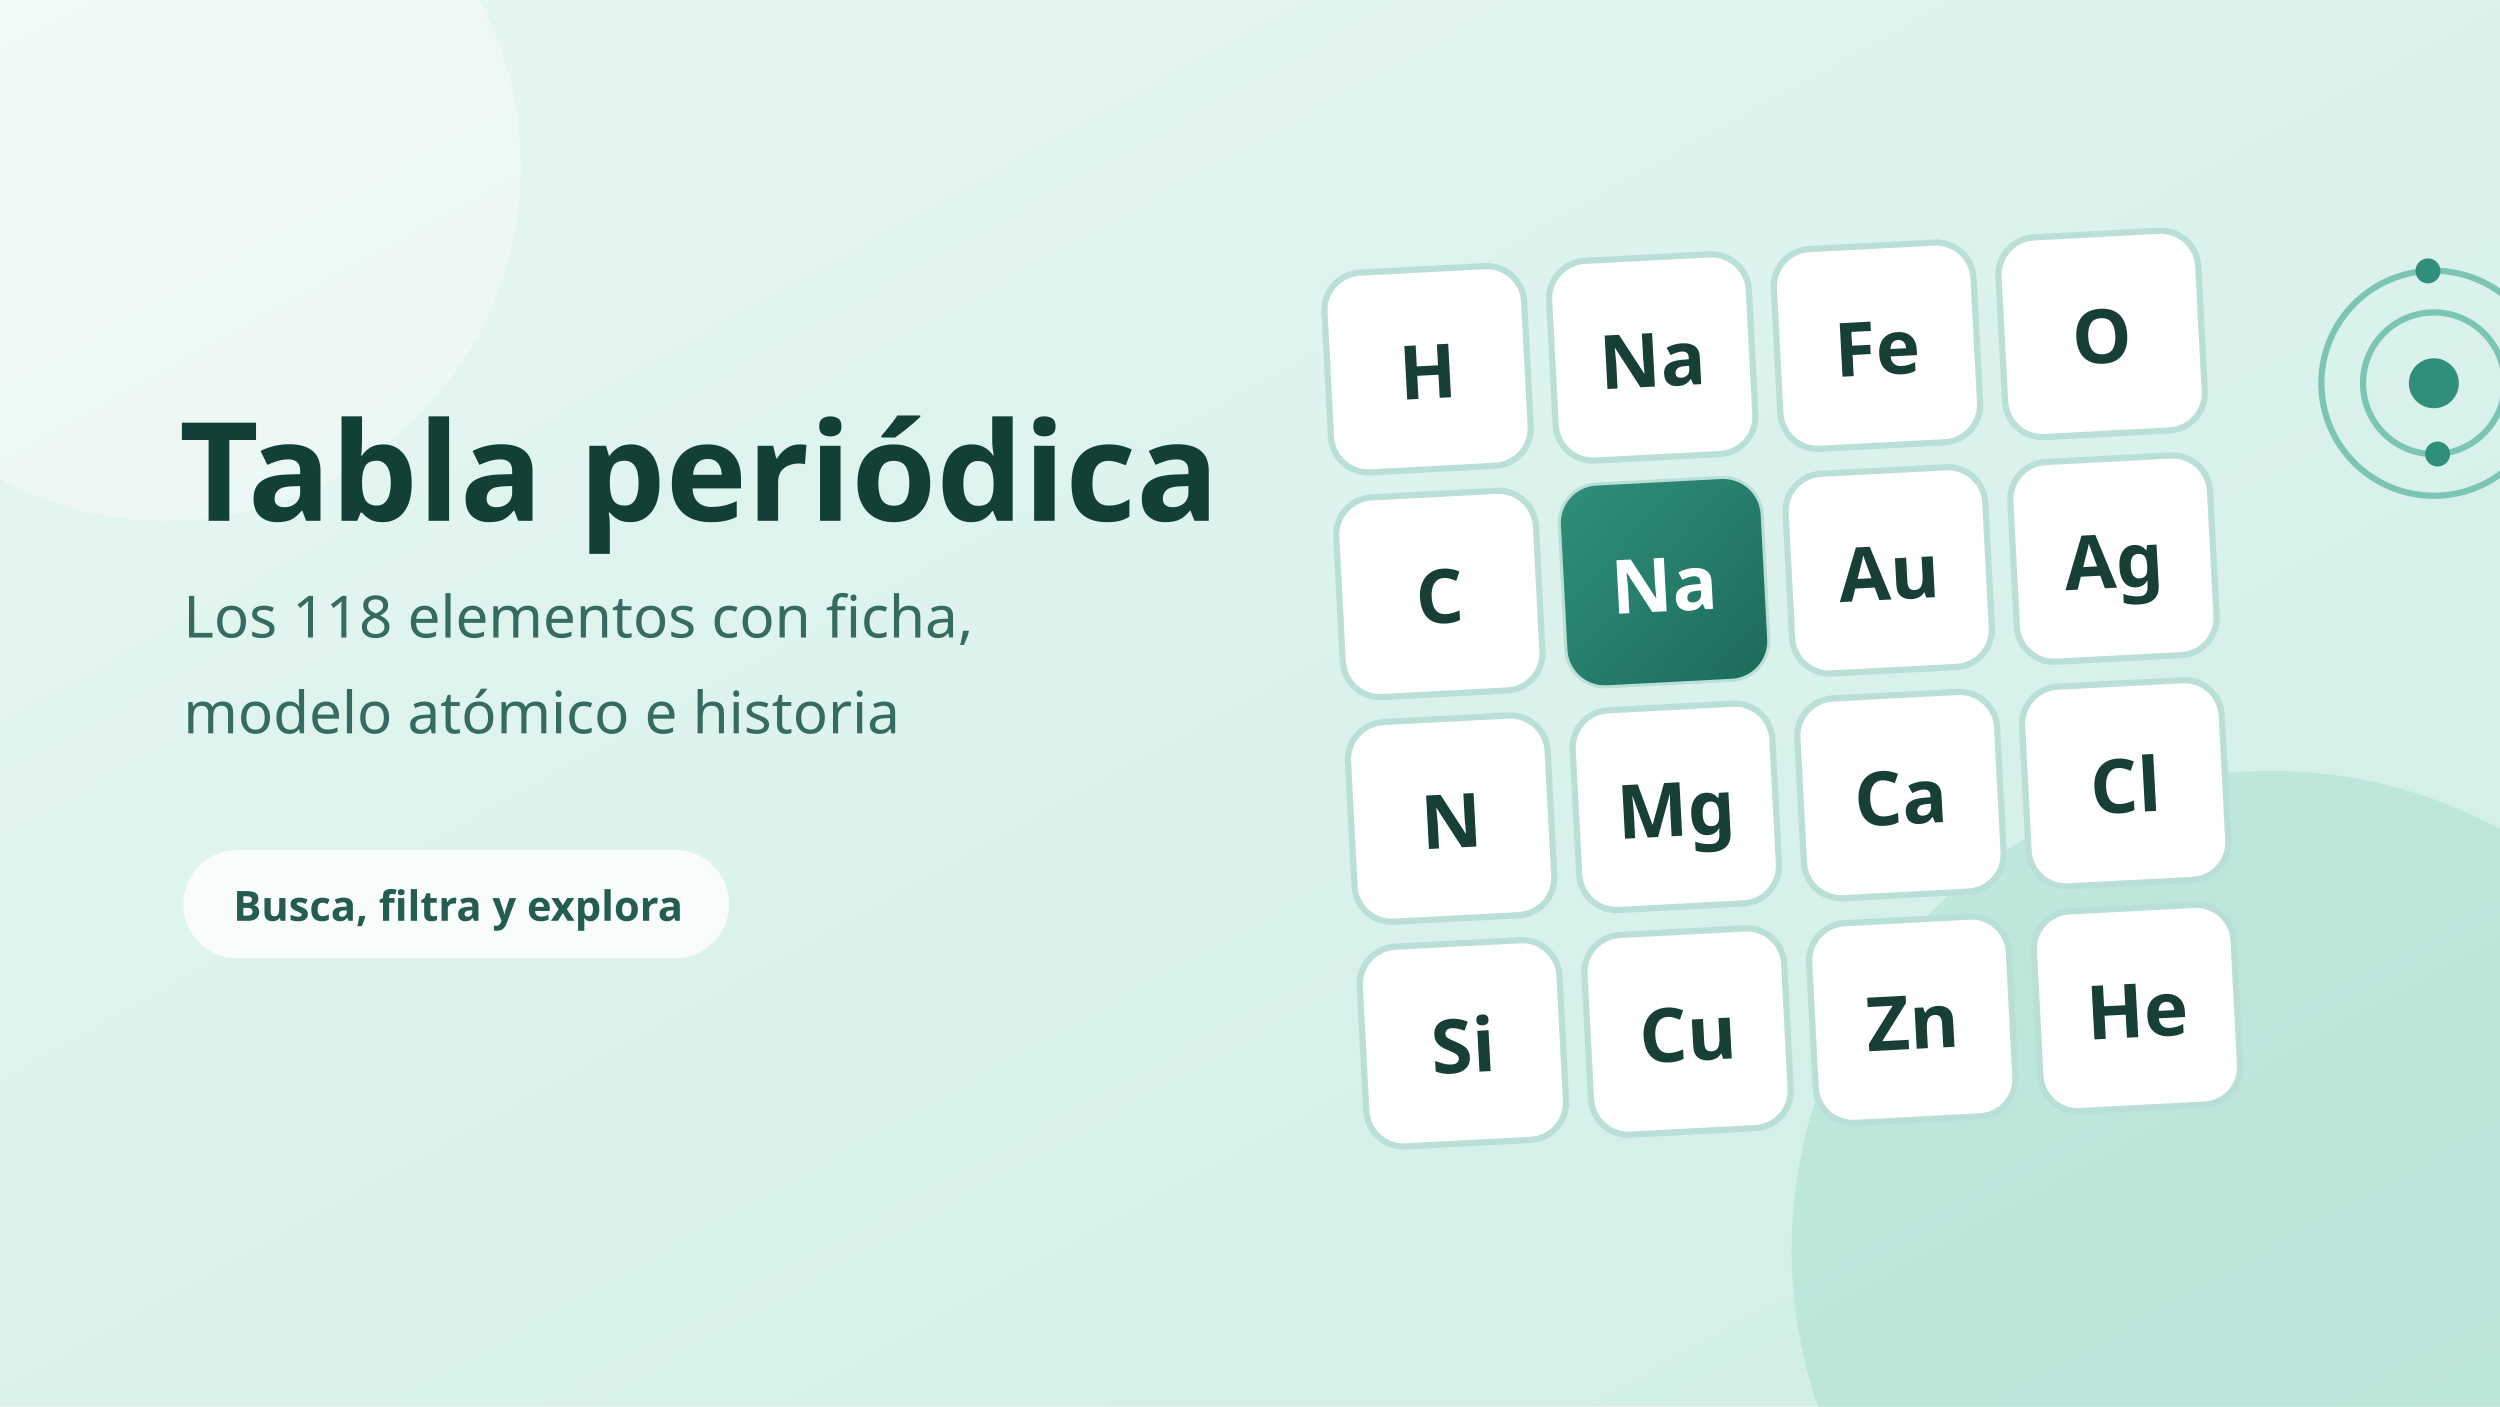
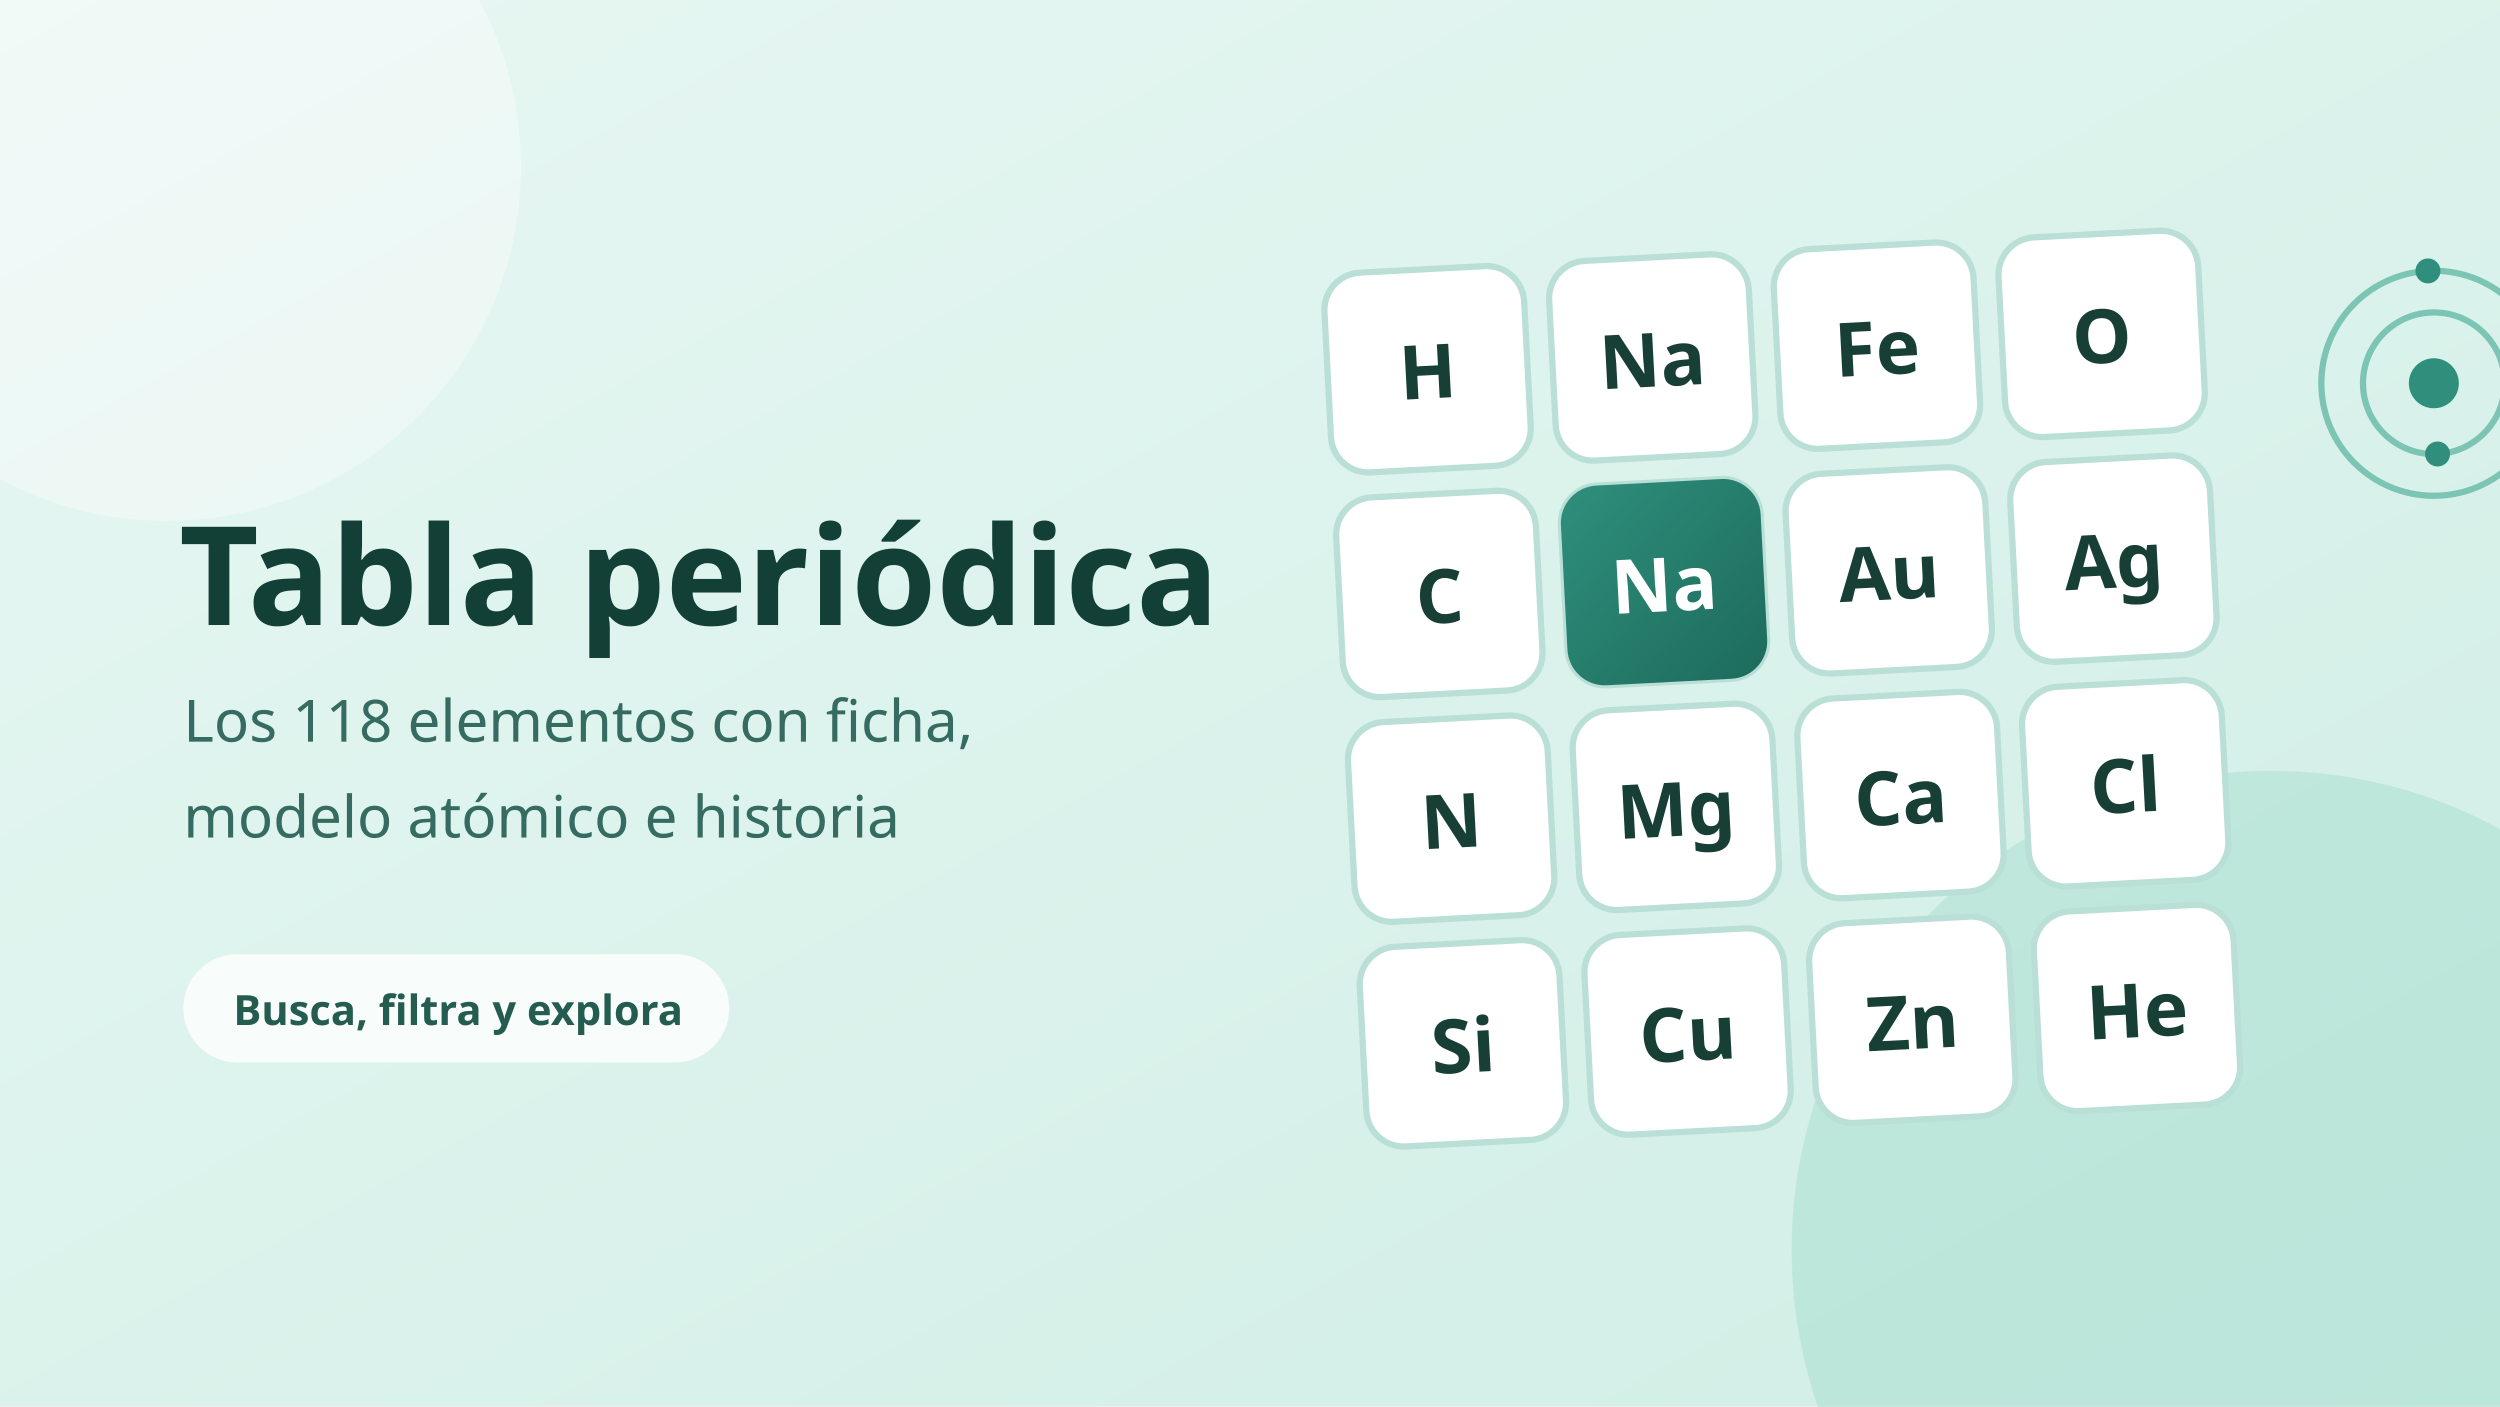
<svg xmlns="http://www.w3.org/2000/svg" viewBox="0 0 1200 675" role="img" aria-label="Portada de Tabla periódica">
  <defs>
    <linearGradient id="tabla-bg" x1="0" y1="0" x2="1" y2="1">
      <stop offset="0" stop-color="#e8f7f3" />
      <stop offset="1" stop-color="#cfeee5" />
    </linearGradient>
    <linearGradient id="tabla-accent" x1="0" y1="0" x2="1" y2="1">
      <stop offset="0" stop-color="#2f8f7c" />
      <stop offset="1" stop-color="#1d6b5c" />
    </linearGradient>
  </defs>
  <rect width="1200" height="675" fill="url(#tabla-bg)" />
  <circle cx="1090" cy="600" r="230" fill="#a8ded0" opacity=".5" />
  <circle cx="80" cy="80" r="170" fill="#ffffff" opacity=".35" />
-   <g font-family="Instrument Sans, system-ui, sans-serif">
+   <g transform="translate(0 50)" font-family="Instrument Sans, system-ui, sans-serif">
    <text x="86" y="250" fill="#123f36" font-size="66" font-weight="700">Tabla periódica</text>
    <text x="88" y="306" fill="#356b60" font-size="28">Los 118 elementos con ficha,</text>
    <text x="88" y="352" fill="#356b60" font-size="28">modelo atómico e historia</text>
    <g transform="translate(88 408)">
      <rect width="262" height="52" rx="26" fill="#ffffff" opacity=".8" />
      <text x="24" y="34" fill="#245c50" font-size="20" font-weight="600">Busca, filtra y explora</text>
    </g>
  </g>
  <g transform="translate(646 120) rotate(-3 220 220)" font-family="Instrument Sans, system-ui, sans-serif">
    <g fill="#ffffff" stroke="#b9dfd6" stroke-width="3">
      <rect x="0" y="0" width="96" height="96" rx="18" />
      <rect x="108" y="0" width="96" height="96" rx="18" />
      <rect x="216" y="0" width="96" height="96" rx="18" />
      <rect x="324" y="0" width="96" height="96" rx="18" />
      <rect x="0" y="108" width="96" height="96" rx="18" />
      <rect x="108" y="108" width="96" height="96" rx="18" />
      <rect x="216" y="108" width="96" height="96" rx="18" />
      <rect x="324" y="108" width="96" height="96" rx="18" />
      <rect x="0" y="216" width="96" height="96" rx="18" />
      <rect x="108" y="216" width="96" height="96" rx="18" />
      <rect x="216" y="216" width="96" height="96" rx="18" />
      <rect x="324" y="216" width="96" height="96" rx="18" />
      <rect x="0" y="324" width="96" height="96" rx="18" />
      <rect x="108" y="324" width="96" height="96" rx="18" />
      <rect x="216" y="324" width="96" height="96" rx="18" />
      <rect x="324" y="324" width="96" height="96" rx="18" />
    </g>
    <rect x="108" y="108" width="96" height="96" rx="18" fill="url(#tabla-accent)" />
    <g font-size="36" font-weight="700" text-anchor="middle" fill="#173f36">
      <text x="48" y="62">H</text>
      <text x="156" y="62">Na</text>
      <text x="264" y="62">Fe</text>
      <text x="372" y="62">O</text>
      <text x="48" y="170">C</text>
      <text x="264" y="170">Au</text>
      <text x="372" y="170">Ag</text>
      <text x="48" y="278">N</text>
      <text x="156" y="278">Mg</text>
      <text x="264" y="278">Ca</text>
      <text x="372" y="278">Cl</text>
      <text x="48" y="386">Si</text>
      <text x="156" y="386">Cu</text>
      <text x="264" y="386">Zn</text>
      <text x="372" y="386">He</text>
    </g>
    <text x="156" y="170" font-size="36" font-weight="700" text-anchor="middle" fill="#ffffff">Na</text>
    <g transform="translate(470 20)">
      <circle cx="60" cy="60" r="54" fill="none" stroke="#7cc4b3" stroke-width="3" />
      <circle cx="60" cy="60" r="34" fill="none" stroke="#7cc4b3" stroke-width="3" />
      <circle cx="60" cy="60" r="12" fill="#2f8f7c" />
      <circle cx="60" cy="6" r="6" fill="#2f8f7c" />
      <circle cx="106" cy="60" r="6" fill="#2f8f7c" />
      <circle cx="60" cy="94" r="6" fill="#2f8f7c" />
    </g>
  </g>
</svg>
